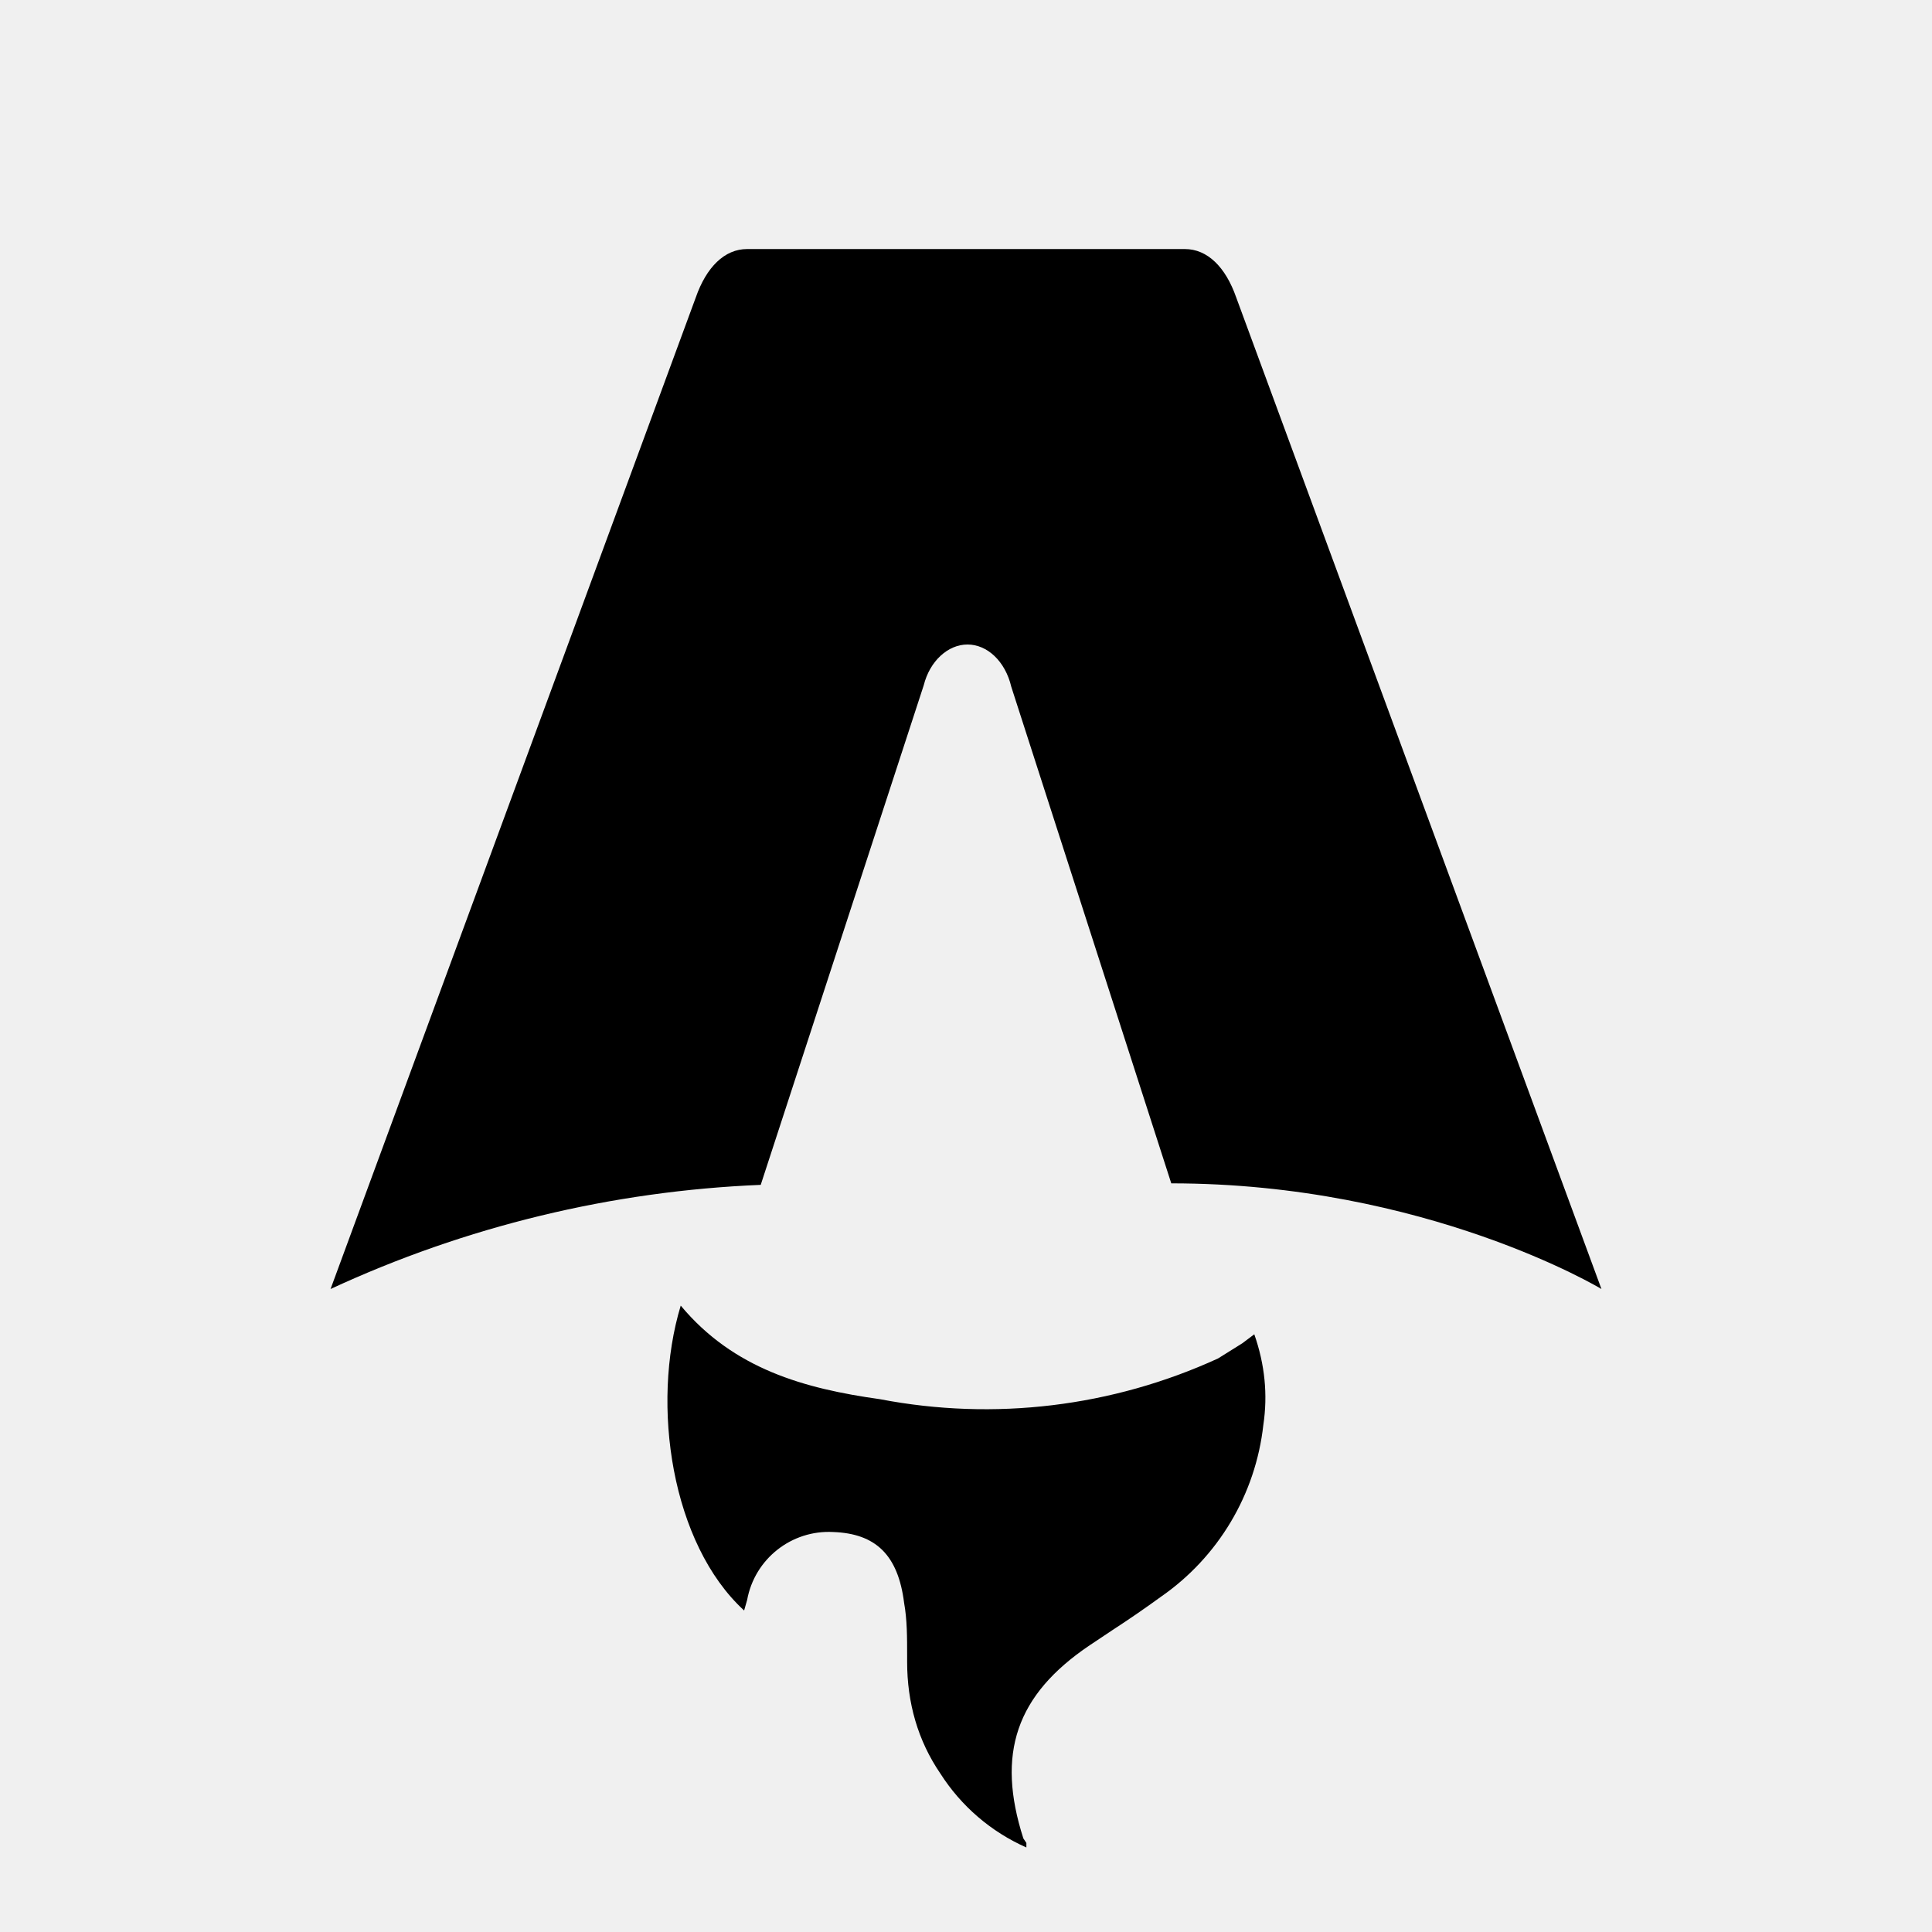
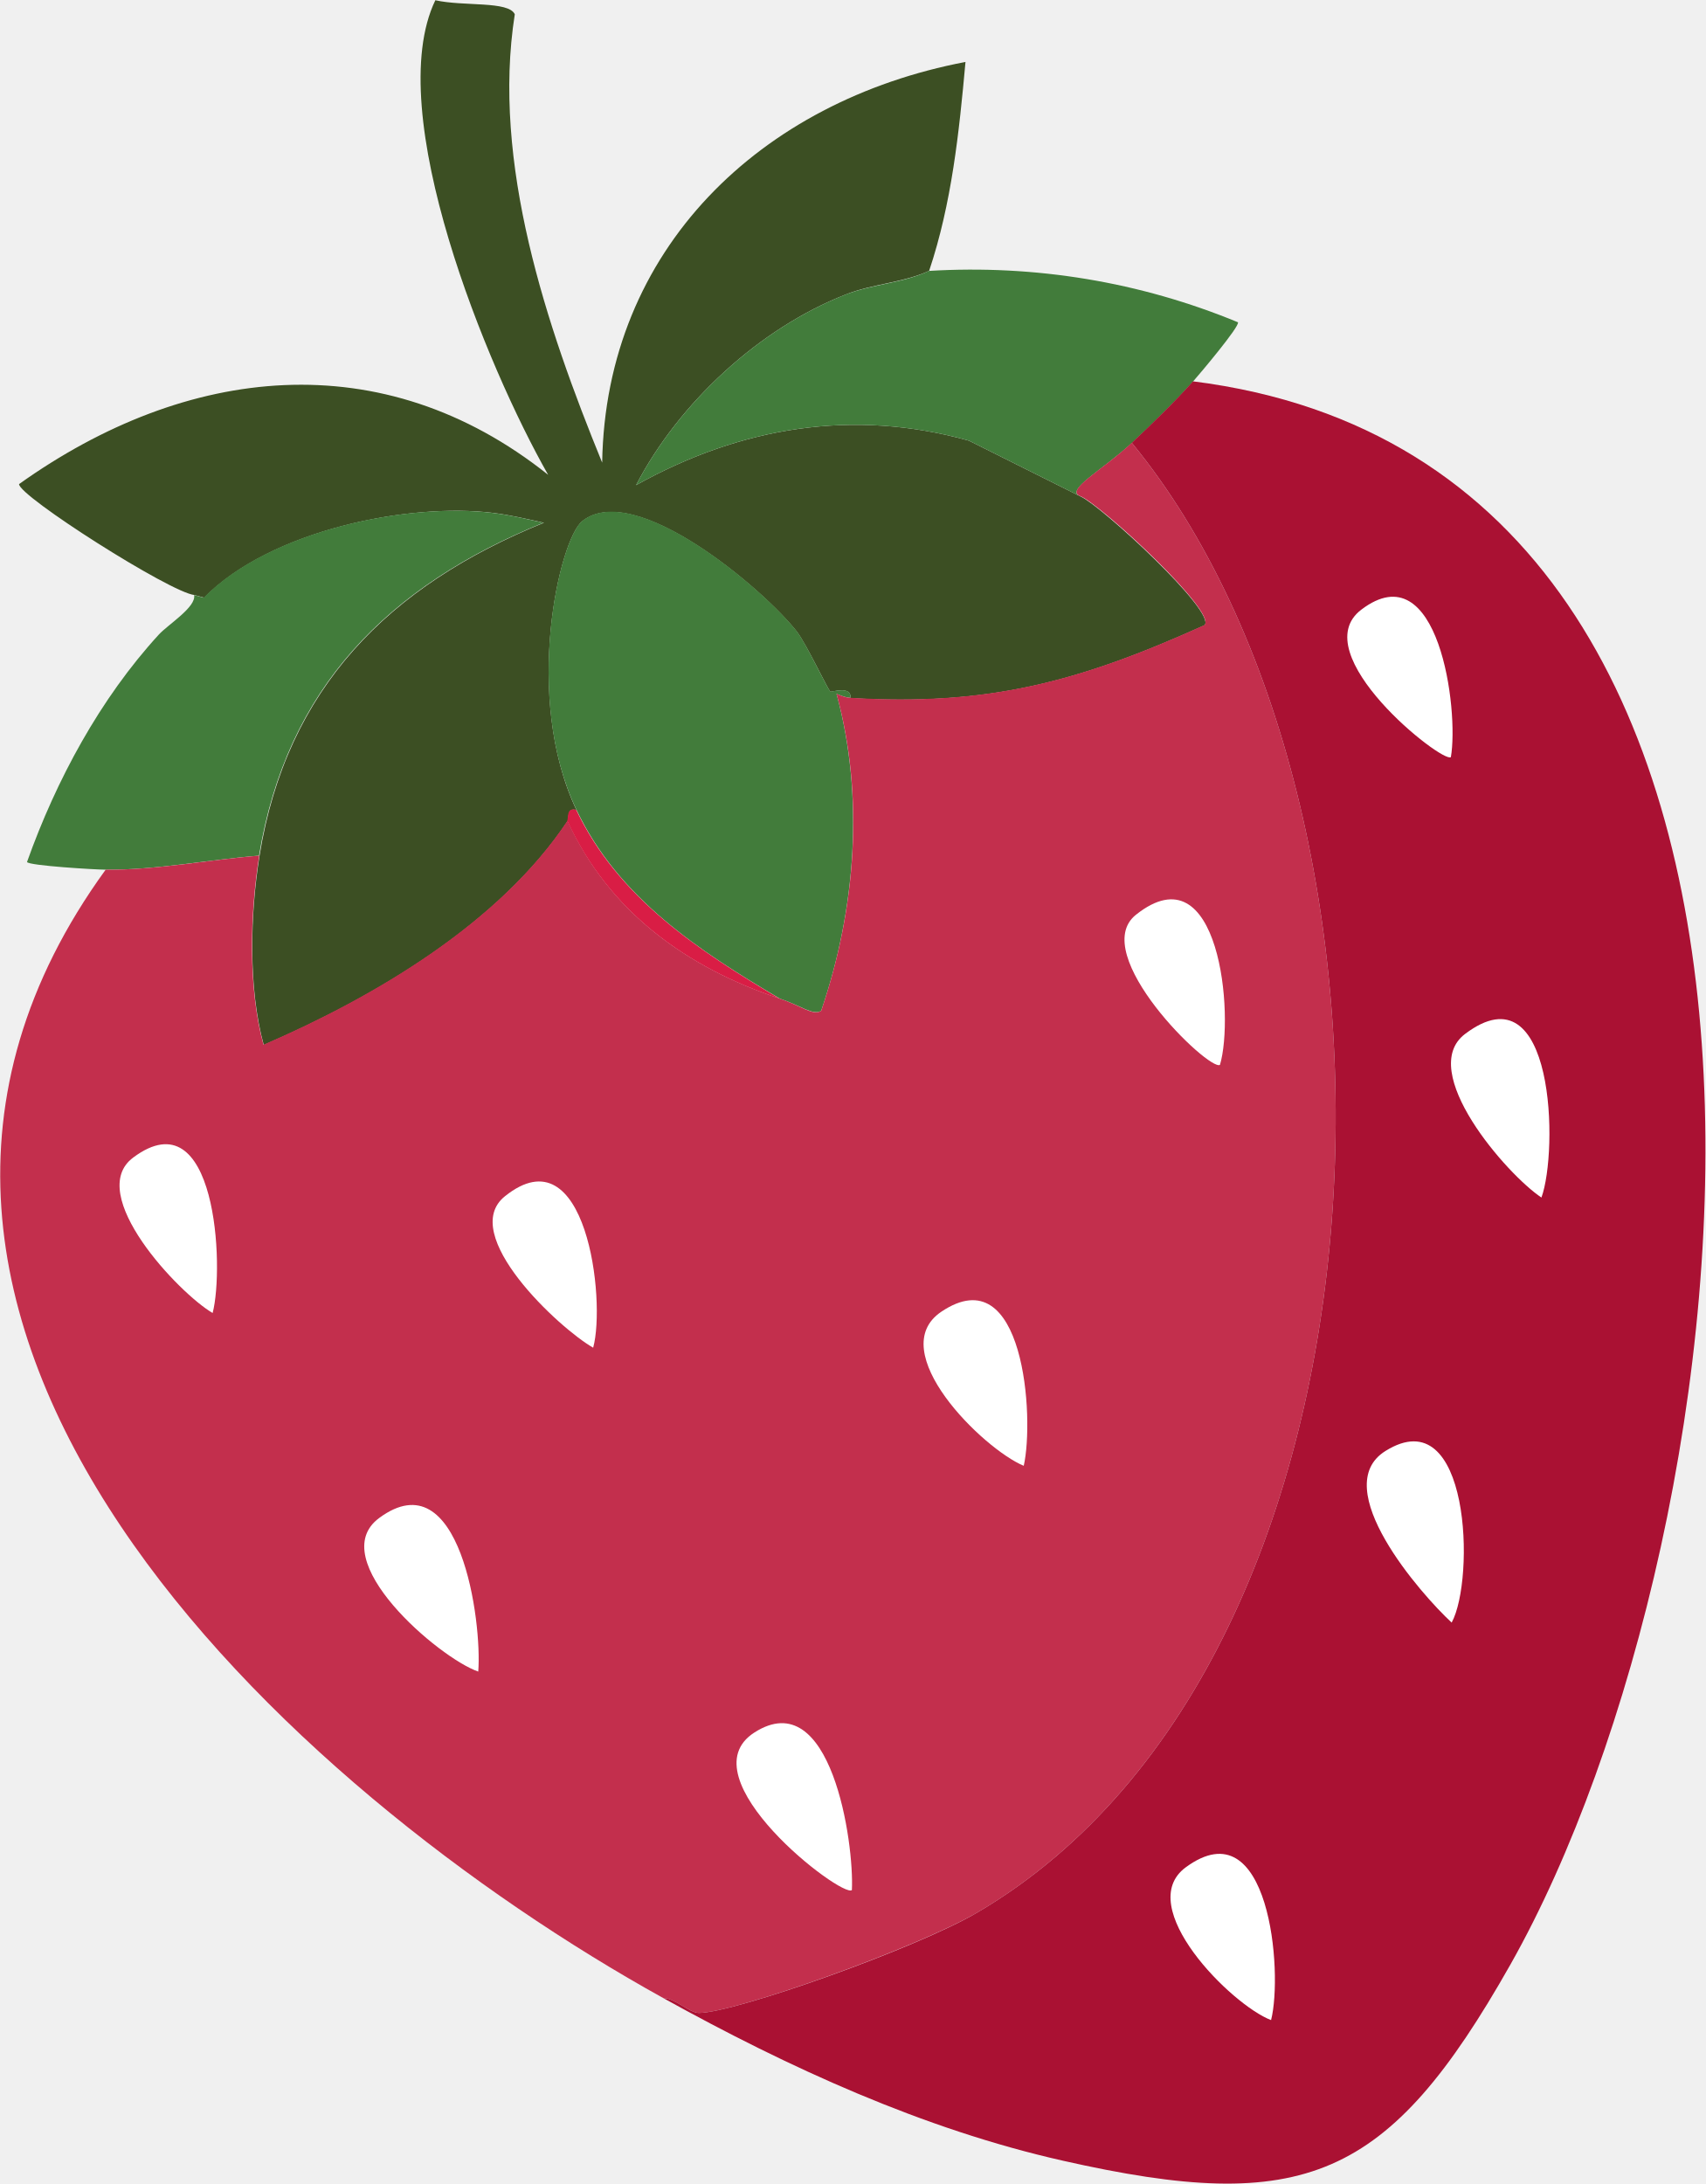
- <svg xmlns="http://www.w3.org/2000/svg" fill="none" viewBox="0 0 128 128">
-   <path d="M50.4 78.5a75.1 75.1 0 0 0-28.5 6.9l24.2-65.7c.7-2 1.9-3.2 3.4-3.2h29c1.5 0 2.7 1.2 3.4 3.2l24.2 65.7s-11.6-7-28.5-7L67 45.5c-.4-1.7-1.6-2.8-2.9-2.8-1.3 0-2.5 1.1-2.9 2.7L50.4 78.5Zm-1.1 28.2Zm-4.2-20.2c-2 6.6-.6 15.8 4.2 20.2a17.5 17.5 0 0 1 .2-.7 5.5 5.5 0 0 1 5.7-4.5c2.8.1 4.3 1.5 4.7 4.7.2 1.1.2 2.3.2 3.5v.4c0 2.7.7 5.2 2.2 7.4a13 13 0 0 0 5.7 4.9v-.3l-.2-.3c-1.8-5.6-.5-9.5 4.4-12.8l1.5-1a73 73 0 0 0 3.2-2.2 16 16 0 0 0 6.8-11.4c.3-2 .1-4-.6-6l-.8.6-1.6 1a37 37 0 0 1-22.4 2.7c-5-.7-9.7-2-13.2-6.2Z" />
-   <style>
-         path { fill: #000; }
-         @media (prefers-color-scheme: dark) {
-             path { fill: #FFF; }
-         }
-     </style>
+ <svg xmlns="http://www.w3.org/2000/svg" id="Layer_2" width="22.72mm" height="29.09mm" viewBox="0 0 64.41 82.45">
+   <defs>
+     <style>.cls-1{fill:#a13;}.cls-2{fill:#d91d45;}.cls-3{fill:#fff;}.cls-4{fill:#3c4f23;}.cls-5{fill:#427c3b;}.cls-6{fill:#c32f4d;}</style>
+   </defs>
+   <g id="Layer_1-2">
+     <g id="Generative_Object">
+       <path class="cls-4" d="M35.08,10.22c-.98.45-2.14.49-3.14.89-3.27,1.28-6.31,4.1-7.92,7.2,3.97-2.21,8.21-2.9,12.57-1.68l4.22,2.11c.78.35,5.14,4.37,4.68,4.86-4.78,2.16-8.2,3.06-13.38,2.75.07-.48-.72-.22-.75-.24-.1-.08-.9-1.79-1.27-2.27-1.24-1.59-6.13-5.74-8.1-4.17-.86.68-2.25,6.63-.22,10.91-.37-.11-.28.32-.33.41-2.57,3.87-7.28,6.65-11.48,8.46-.59-2.15-.51-4.95-.16-7.14,1.02-6.33,4.88-10.2,10.74-12.58-.63-.14-1.27-.29-1.9-.37-3.19-.4-8.42.65-10.93,3.2l-.36-.1c-.9-.08-6.65-3.74-6.63-4.19,6.33-4.51,13.72-5.34,19.98-.35-2.3-4.04-6.29-13.7-4.26-17.92,1.07.24,2.77.02,3,.53-.88,5.6,1.19,11.77,3.3,16.93.13-8.06,5.99-13.66,13.72-15.13-.24,2.66-.52,5.34-1.37,7.88Z" />
+       <path class="cls-5" d="M35.08,10.22c4-.24,7.97.41,11.67,1.94.07.16-1.47,1.98-1.7,2.24-.62.7-1.61,1.67-2.31,2.32-1.11,1.03-2.57,1.8-1.93,2.02l-4.22-2.11c-4.37-1.22-8.6-.53-12.57,1.68,1.61-3.1,4.65-5.92,7.92-7.2,1-.39,2.17-.43,3.14-.89Z" />
+       <path class="cls-5" d="M9.79,32.3c-1.92.15-3.89.55-5.81.53-.33,0-2.9-.15-2.96-.29,1.1-3.09,2.76-6.17,4.98-8.59.35-.38,1.42-1.04,1.33-1.49l.36.1c2.5-2.55,7.73-3.6,10.93-3.2.64.08,1.28.23,1.9.37-5.86,2.38-9.71,6.24-10.74,12.58Z" />
+       <path class="cls-5" d="M32.11,26.34c-.19-.01-.34-.08-.52-.15,1.05,3.87.73,8.13-.58,11.97-.3.19-.75-.19-1.56-.46-3.07-1.82-6.09-3.79-7.68-7.13-2.04-4.27-.64-10.23.22-10.91,1.98-1.57,6.87,2.59,8.1,4.17.37.48,1.16,2.19,1.27,2.27.04.03.82-.23.75.24Z" />
+       <path class="cls-6" d="M9.79,32.3c-.35,2.19-.43,4.99.16,7.14,4.2-1.82,8.91-4.59,11.48-8.46,1.58,3.45,4.5,5.54,8.02,6.72.81.27,1.25.66,1.56.46,1.31-3.84,1.64-8.1.58-11.97.18.07.32.14.52.15,5.19.31,8.6-.59,13.38-2.75.46-.5-3.89-4.52-4.68-4.86-.64-.22.82-.98,1.93-2.02,11.4,13.89,10.69,45.78-5.82,55.49-2.27,1.33-9.18,3.8-10.53,3.8-.35,0-.93-.57-1.34-.56-14.15-7.84-33.48-25.5-21.06-42.61,1.93.02,3.9-.38,5.81-.53Z" />
+       <path class="cls-3" d="M14.32,57.31c3.06-2.26,3.89,3.92,3.74,5.8-1.48-.51-5.85-4.24-3.74-5.8Z" />
+       <path class="cls-3" d="M28.49,65.41c2.9-1.86,3.77,4.18,3.68,5.95-.36.32-6.33-4.25-3.68-5.95Z" />
+       <path class="cls-3" d="M35.55,49.52c3.13-2.1,3.52,4.02,3.11,5.82-1.54-.64-5.31-4.34-3.11-5.82Z" />
+       <path class="cls-3" d="M19.07,45.16c3.07-2.46,3.82,3.93,3.33,5.72-1.27-.72-5.12-4.29-3.33-5.72Z" />
+       <path class="cls-3" d="M42.9,34.53c3.16-2.51,3.72,3.83,3.17,5.67-.4.26-5.02-4.2-3.17-5.67Z" />
+       <path class="cls-3" d="M5.03,43.7c3.14-2.34,3.45,4.14,3,5.87-1.26-.73-4.84-4.5-3-5.87Z" />
+       <path class="cls-2" d="M21.76,30.57c1.59,3.34,4.62,5.31,7.68,7.13-3.52-1.18-6.44-3.28-8.02-6.72.05-.08-.04-.52.33-.41Z" />
+       <path class="cls-1" d="M45.05,14.39c26.03,3.27,21.21,43.47,11.99,59.78-4.62,8.17-7.79,9.47-16.9,7.41-5.28-1.19-10.38-3.53-15.09-6.14.42-.01.99.56,1.34.56,1.35,0,8.27-2.46,10.53-3.8,16.51-9.71,17.22-41.6,5.82-55.49.7-.65,1.69-1.62,2.31-2.32Z" />
+       <path class="cls-3" d="M52.32,54.78c3.2-2,3.39,4.85,2.5,6.48-1.16-1.07-4.7-5.11-2.5-6.48Z" />
+       <path class="cls-3" d="M55.33,39.03c3.39-2.56,3.52,4.43,2.88,6.18-1.3-.86-4.73-4.79-2.88-6.18Z" />
+       <path class="cls-3" d="M44.78,70.5c3.16-2.32,3.68,3.97,3.22,5.77-1.5-.57-5.22-4.3-3.22-5.77Z" />
+       <path class="cls-3" d="M51.41,23.01c2.92-2.22,3.69,3.79,3.38,5.57-.31.25-5.57-3.91-3.38-5.57Z" />
+     </g>
+   </g>
</svg>
